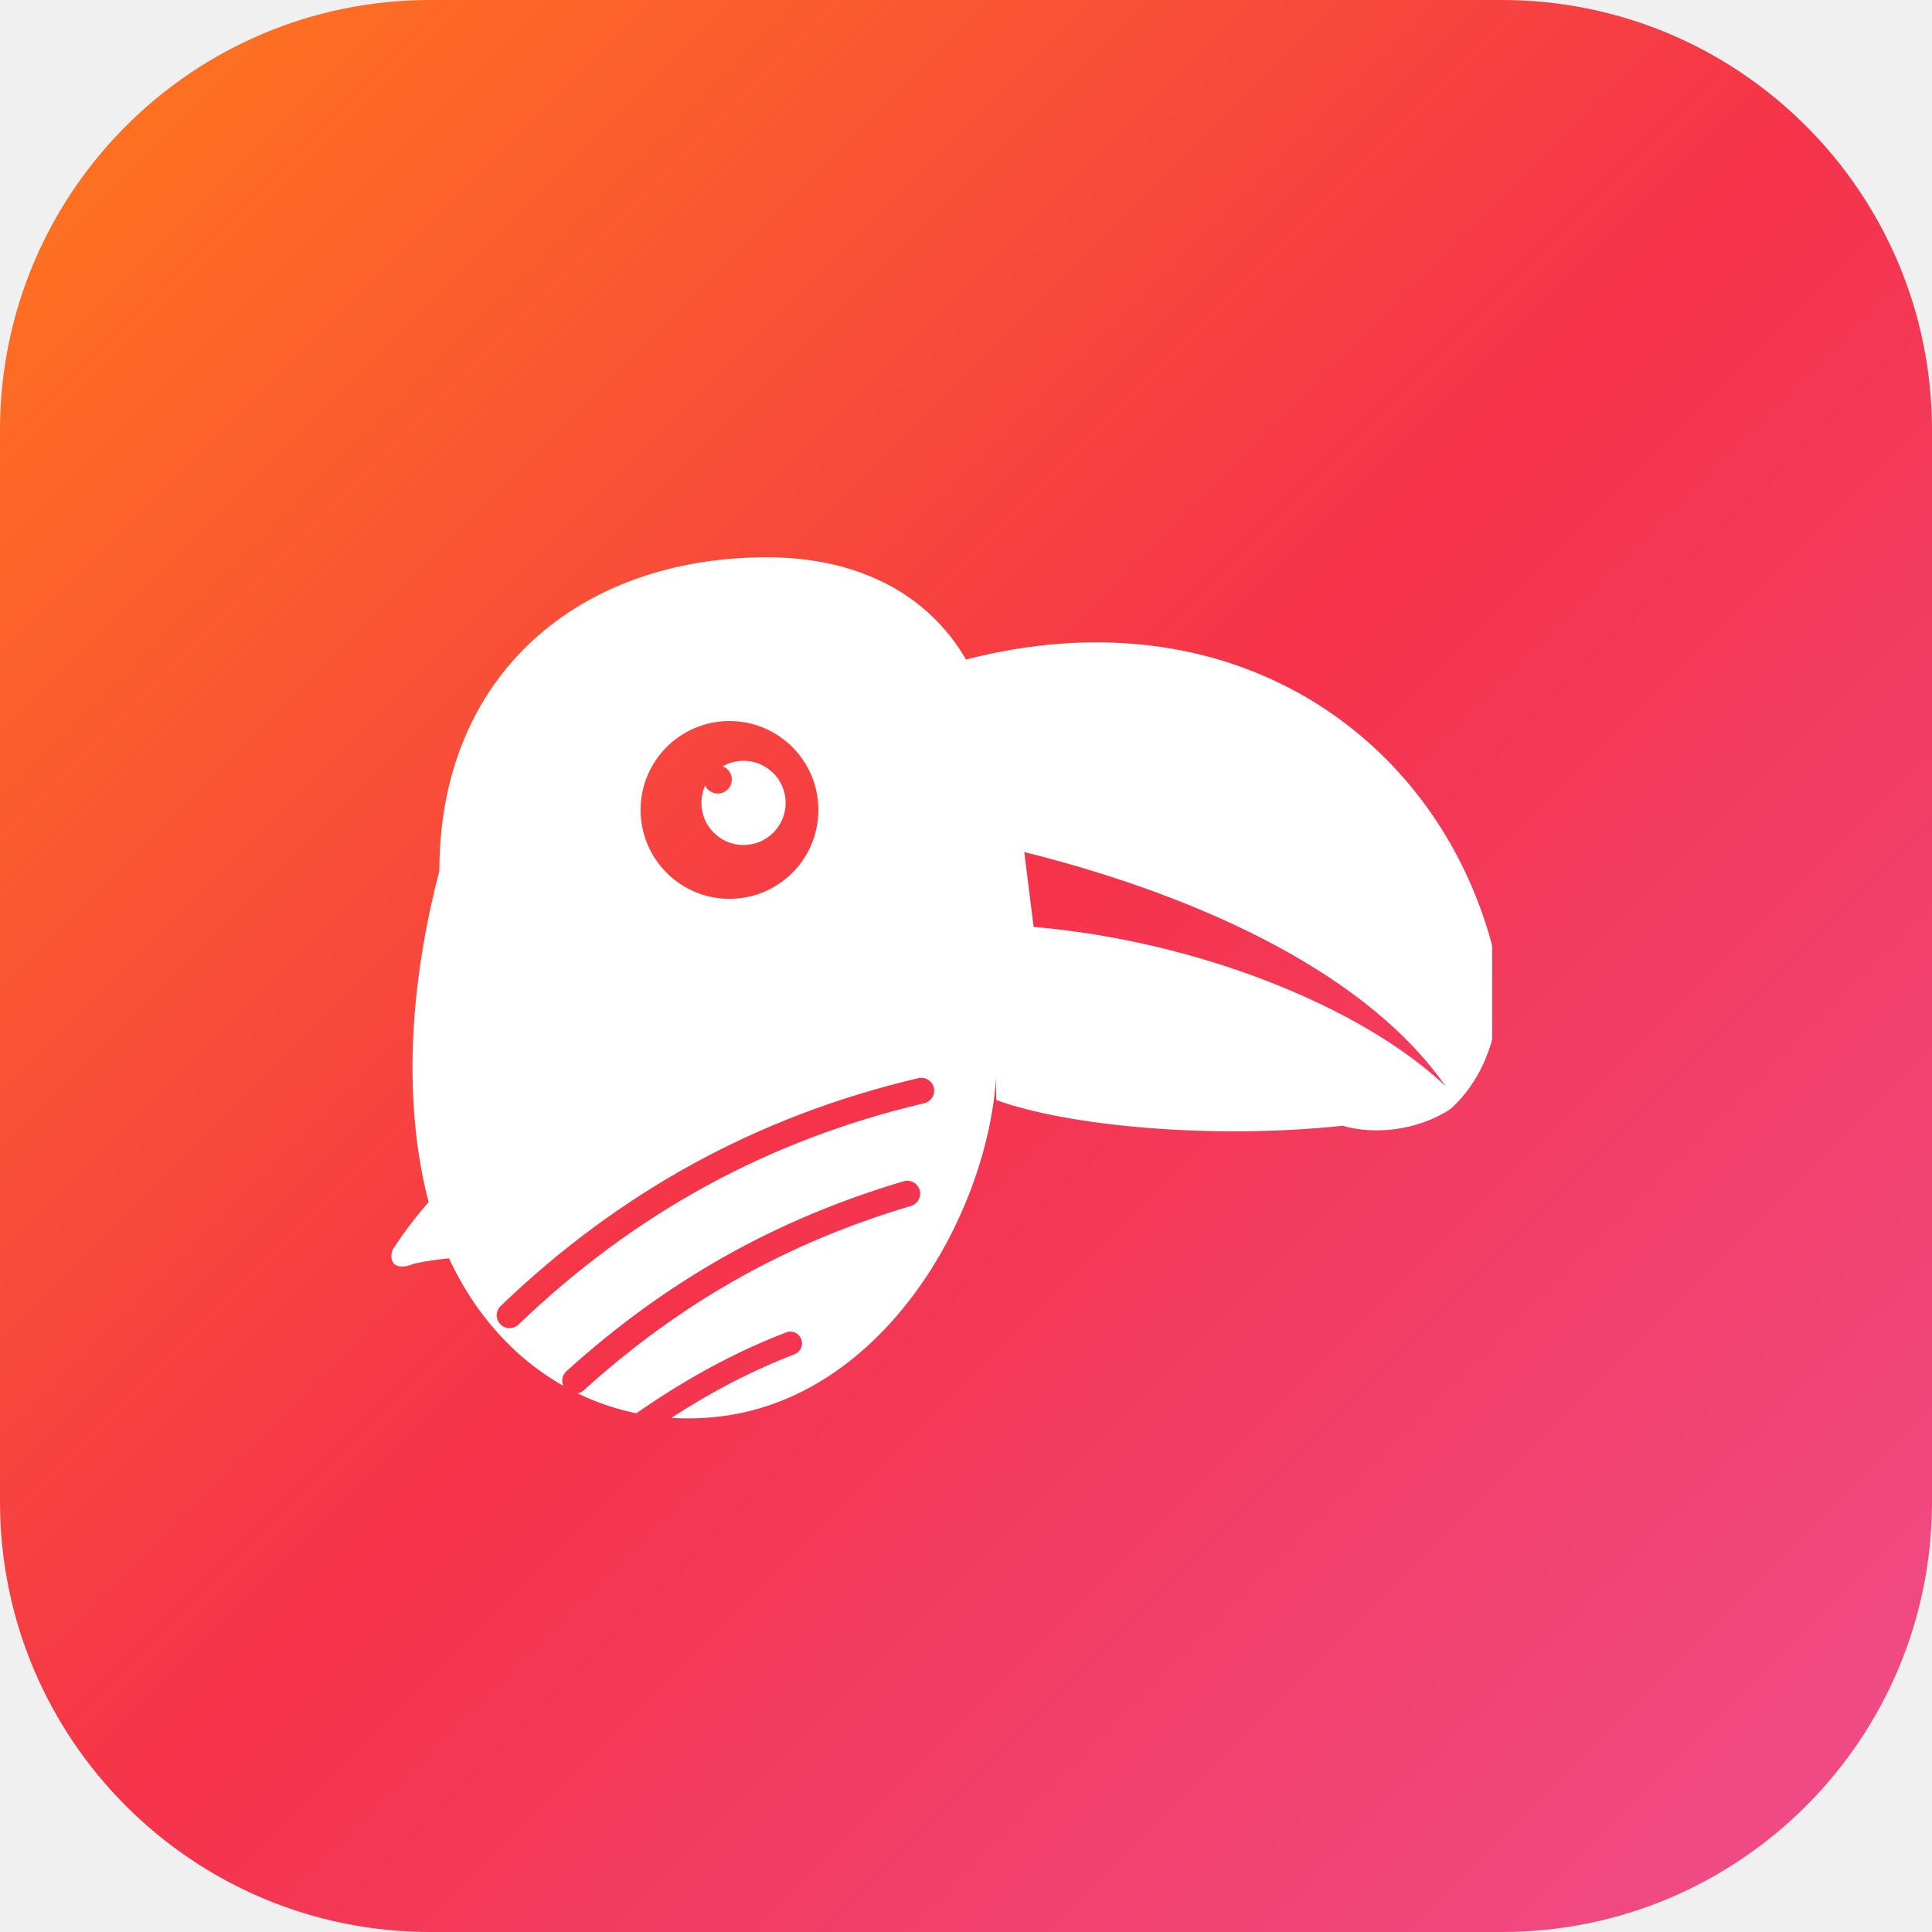
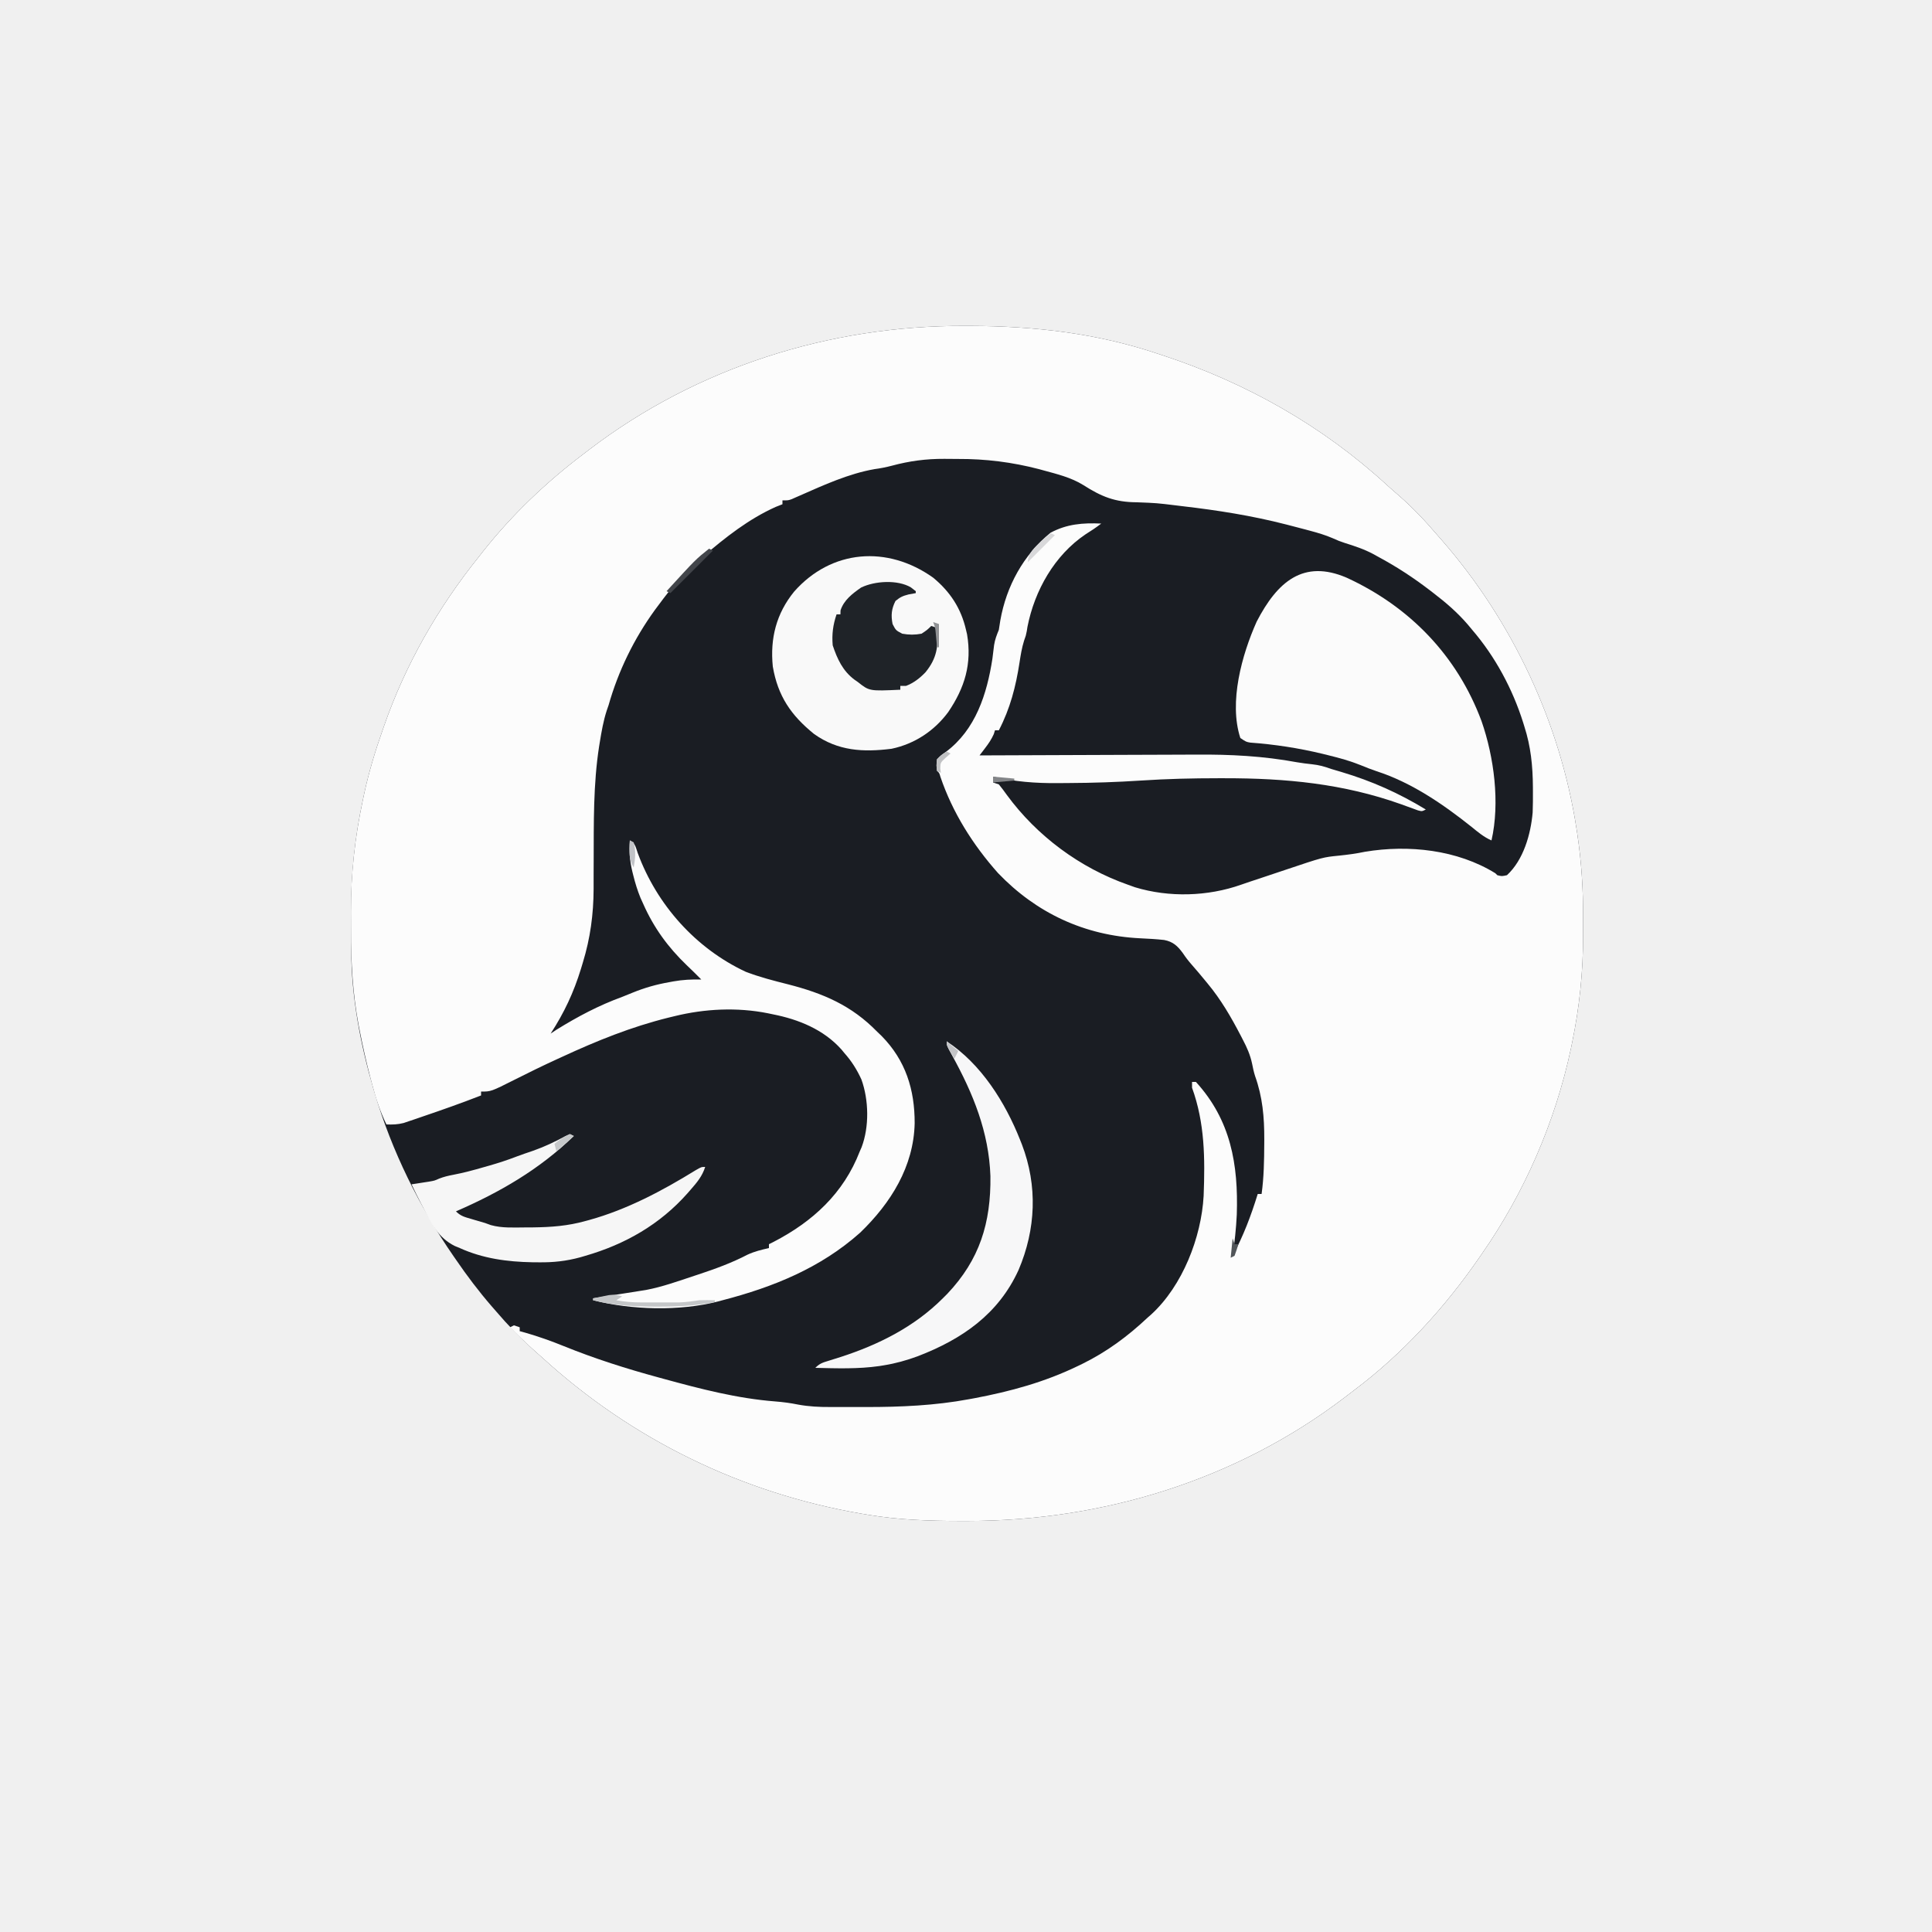
- <svg xmlns="http://www.w3.org/2000/svg" viewBox="0 0 512 512" role="img" aria-label="Toucan Motion">
-   <defs>
-     <linearGradient id="g" x1="0" y1="0" x2="1" y2="1">
-       <stop offset="0" stop-color="#FF7A1A" />
-       <stop offset="0.5" stop-color="#F5334A" />
-       <stop offset="1" stop-color="#EF4E8E" />
-     </linearGradient>
-     <mask id="t" maskUnits="userSpaceOnUse" x="0" y="0" width="512" height="512">
-       <rect width="512" height="512" fill="#fff" />
-       <circle cx="186" cy="172" r="38" fill="#000" />
-       <circle cx="192" cy="169" r="18" fill="#fff" />
-       <circle cx="181" cy="159" r="6" fill="#000" />
-       <path d="M312 190 C 392 210 460 244 492 290 C 456 256 386 228 316 222 Z" fill="#000" />
-       <path d="M268 292 C 200 308 142 340 92 388" fill="none" stroke="#000" stroke-width="11" stroke-linecap="round" />
-       <path d="M262 336 C 208 352 162 378 120 416" fill="none" stroke="#000" stroke-width="11" stroke-linecap="round" />
-       <path d="M212 400 C 186 410 162 424 138 442" fill="none" stroke="#000" stroke-width="10" stroke-linecap="round" />
-     </mask>
-   </defs>
-   <rect width="512" height="512" rx="114" fill="url(#g)" />
-   <g transform="translate(78 108) scale(0.62)">
-     <g fill="#ffffff" mask="url(#t)">
-       <path d="M62 198 C 62 114 122 64 202 64 C 254 64 292 92 300 146 C 306 206 306 248 300 286 C 296 348 248 430 172 432 C 116 434 66 394 54 324 C 47 284 51 240 62 198 Z" />
-       <path d="M286 108 C 400 78 488 140 512 230 C 519 256 512 284 494 300 C 480 309 462 311 448 307 C 392 313 330 307 300 296 C 300 240 293 166 286 108 Z" />
-       <path d="M148 290 C 100 296 64 326 42 360 C 40 366 44 369 51 366 C 78 360 106 364 130 378 C 151 349 166 318 148 290 Z" />
-     </g>
-   </g>
+ <svg xmlns="http://www.w3.org/2000/svg" version="1.1" width="1000" height="1000">
+   <path d="M0 0 C1.574 0.003 1.574 0.003 3.18 0.007 C35.974 0.114 68.33 3.821 99.562 14.312 C101.027 14.791 101.027 14.791 102.521 15.279 C145.518 29.427 184.994 51.661 218.402 82.336 C220.444 84.204 222.524 86.012 224.625 87.812 C231.843 94.114 238.359 101.024 244.562 108.312 C245.362 109.223 246.161 110.133 246.984 111.07 C283.324 152.743 308.189 205.609 316.562 260.312 C316.692 261.153 316.821 261.993 316.954 262.859 C319.114 277.328 320.042 291.543 319.954 306.167 C319.938 309.312 319.954 312.456 319.973 315.602 C319.992 334.226 318.086 352.626 314.312 370.875 C313.999 372.408 313.999 372.408 313.679 373.972 C305.616 411.87 289.693 448.554 267.562 480.312 C267.166 480.889 266.769 481.466 266.361 482.06 C248.405 508.145 226.659 531.93 201.313 550.995 C199.563 552.312 197.827 553.646 196.09 554.98 C140.082 597.525 71.301 618.523 1.438 618.562 C0.369 618.563 -0.7 618.564 -1.801 618.565 C-18.201 618.548 -34.233 618.061 -50.438 615.312 C-51.981 615.055 -51.981 615.055 -53.556 614.792 C-115.401 604.147 -172.113 576.545 -218.438 534.312 C-220.166 532.771 -221.896 531.229 -223.625 529.688 C-230.375 523.602 -236.534 517.217 -242.438 510.312 C-243.274 509.353 -244.111 508.394 -244.973 507.406 C-251.643 499.708 -257.677 491.708 -263.438 483.312 C-263.854 482.712 -264.27 482.111 -264.699 481.492 C-282.405 455.887 -296.597 427.185 -305.438 397.312 C-305.686 396.476 -305.934 395.64 -306.19 394.778 C-312.905 371.723 -317.535 347.299 -317.641 323.242 C-317.646 322.203 -317.652 321.165 -317.658 320.095 C-317.667 317.901 -317.674 315.708 -317.678 313.514 C-317.687 310.245 -317.718 306.976 -317.75 303.707 C-317.85 284.072 -315.787 264.892 -311.688 245.688 C-311.433 244.479 -311.178 243.27 -310.916 242.025 C-308.483 230.863 -305.243 220.076 -301.438 209.312 C-301.19 208.599 -300.943 207.885 -300.688 207.15 C-289.548 175.156 -272.653 145.677 -251.438 119.312 C-250.761 118.444 -250.084 117.575 -249.387 116.68 C-234.355 97.713 -216.719 80.881 -197.438 66.312 C-195.893 65.125 -195.893 65.125 -194.316 63.914 C-138.484 21.368 -69.887 -0.26 0 0 Z " fill="#1A1D23" transform="translate(499.4375,168.6875)" />
+   <path d="M0 0 C1.574 0.003 1.574 0.003 3.18 0.007 C35.974 0.114 68.33 3.821 99.562 14.312 C101.027 14.791 101.027 14.791 102.521 15.279 C145.518 29.427 184.994 51.661 218.402 82.336 C220.444 84.204 222.524 86.012 224.625 87.812 C231.843 94.114 238.359 101.024 244.562 108.312 C245.362 109.223 246.161 110.133 246.984 111.07 C283.324 152.743 308.189 205.609 316.562 260.312 C316.692 261.153 316.821 261.993 316.954 262.859 C319.114 277.328 320.042 291.543 319.954 306.167 C319.938 309.312 319.954 312.456 319.973 315.602 C319.992 334.226 318.086 352.626 314.312 370.875 C313.999 372.408 313.999 372.408 313.679 373.972 C305.616 411.87 289.693 448.554 267.562 480.312 C267.166 480.889 266.769 481.466 266.361 482.06 C248.405 508.145 226.659 531.93 201.313 550.995 C199.563 552.312 197.827 553.646 196.09 554.98 C140.082 597.525 71.301 618.523 1.438 618.562 C0.369 618.563 -0.7 618.564 -1.801 618.565 C-18.201 618.548 -34.233 618.061 -50.438 615.312 C-51.981 615.055 -51.981 615.055 -53.556 614.792 C-115.401 604.147 -172.113 576.545 -218.438 534.312 C-220.166 532.771 -221.896 531.229 -223.625 529.688 C-227.7 526.024 -231.621 522.243 -235.438 518.312 C-234.778 517.982 -234.118 517.653 -233.438 517.312 C-232.447 517.643 -231.458 517.972 -230.438 518.312 C-230.438 518.972 -230.438 519.633 -230.438 520.312 C-229.468 520.581 -228.499 520.849 -227.5 521.125 C-220.714 523.081 -214.168 525.397 -207.625 528.062 C-191.555 534.569 -175.162 539.777 -158.438 544.312 C-157.521 544.564 -156.604 544.815 -155.66 545.074 C-136.824 550.221 -117.816 555.167 -98.294 556.681 C-94.227 556.996 -90.322 557.507 -86.323 558.324 C-80.726 559.357 -75.351 559.603 -69.672 559.578 C-68.677 559.58 -67.681 559.582 -66.656 559.584 C-64.558 559.585 -62.461 559.582 -60.363 559.573 C-57.237 559.563 -54.111 559.573 -50.984 559.586 C-33.277 559.599 -15.445 558.814 2 555.562 C2.93 555.393 3.86 555.223 4.818 555.048 C23.679 551.486 41.244 546.691 58.562 538.312 C59.283 537.964 60.004 537.615 60.747 537.256 C73.473 530.997 84.235 523.018 94.562 513.312 C95.485 512.504 95.485 512.504 96.426 511.68 C112.655 496.831 122.37 471.766 123.562 450.312 C124.293 430.957 124.215 412.687 117.562 394.312 C117.562 393.322 117.562 392.332 117.562 391.312 C118.222 391.312 118.882 391.312 119.562 391.312 C137.625 411.098 141.563 434.018 140.722 459.97 C140.381 467.133 139.613 474.221 138.562 481.312 C144.182 470.972 148.088 460.538 151.562 449.312 C152.222 449.312 152.882 449.312 153.562 449.312 C154.753 440.709 154.888 432.108 154.938 423.438 C154.942 422.659 154.947 421.88 154.952 421.078 C154.982 409.552 154.089 399.182 150.182 388.242 C149.499 386.114 149.061 384 148.629 381.809 C147.674 377.318 146.007 373.546 143.875 369.5 C143.521 368.813 143.167 368.127 142.803 367.42 C137.789 357.78 132.531 348.678 125.562 340.312 C125.155 339.816 124.747 339.32 124.327 338.808 C122.014 335.994 119.672 333.216 117.266 330.48 C115.567 328.543 114.166 326.714 112.734 324.551 C110.031 320.901 107.699 318.722 103.118 317.844 C98.984 317.388 94.856 317.165 90.703 316.972 C61.935 315.569 36.972 303.926 17.117 283.188 C4.16 268.606 -6.393 251.925 -12.676 233.395 C-13.257 231.352 -13.257 231.352 -14.438 230.312 C-14.785 227.488 -14.785 227.488 -14.438 224.312 C-12.496 222.293 -12.496 222.293 -9.875 220.5 C5.553 208.989 11.425 190.552 14.246 172.156 C14.56 169.839 14.851 167.519 15.105 165.195 C15.565 162.299 16.45 160.013 17.562 157.312 C17.852 155.715 18.1 154.11 18.312 152.5 C21.453 134.666 30.285 118.539 44.312 107.062 C52.748 102.52 61.124 101.868 70.562 102.312 C67.934 104.334 65.256 106.133 62.438 107.875 C46.398 118.682 36.086 136.887 32.375 155.75 C32.258 156.491 32.14 157.232 32.02 157.996 C31.562 160.312 31.562 160.312 30.621 162.918 C29.451 166.671 28.862 170.329 28.269 174.208 C26.359 186.671 23.414 198.083 17.562 209.312 C16.902 209.312 16.242 209.312 15.562 209.312 C15.253 210.303 15.253 210.303 14.938 211.312 C13.668 214.083 12.315 216.094 10.477 218.5 C9.932 219.215 9.388 219.931 8.827 220.668 C8.409 221.211 7.992 221.753 7.562 222.312 C8.265 222.309 8.968 222.305 9.692 222.301 C26.917 222.212 44.142 222.147 61.368 222.105 C69.698 222.085 78.029 222.057 86.359 222.011 C93.634 221.97 100.908 221.945 108.183 221.936 C112.022 221.931 115.861 221.919 119.701 221.89 C137.425 221.758 154.439 222.628 171.931 225.865 C174.486 226.299 177.026 226.618 179.603 226.887 C183.318 227.286 186.073 228.039 189.562 229.312 C191.356 229.851 193.152 230.381 194.949 230.906 C210.693 235.624 224.544 241.786 238.562 250.312 C236.562 251.312 236.562 251.312 234.462 250.755 C233.605 250.44 232.747 250.125 231.863 249.801 C230.908 249.457 229.954 249.113 228.97 248.758 C227.948 248.384 226.927 248.01 225.875 247.625 C195.857 236.911 166.062 234.102 134.375 234.125 C133.343 234.124 132.312 234.124 131.249 234.123 C117.901 234.124 104.631 234.431 91.312 235.312 C78.755 236.135 66.234 236.558 53.648 236.612 C51.793 236.621 49.938 236.634 48.083 236.653 C36.547 236.76 25.814 235.917 14.562 233.312 C14.562 234.303 14.562 235.292 14.562 236.312 C15.553 236.643 16.543 236.972 17.562 237.312 C19.006 239.071 20.369 240.896 21.688 242.75 C37.268 264.03 59.562 280.564 84.562 289.312 C85.706 289.722 86.849 290.132 88.027 290.555 C105.651 295.918 125.695 295.343 143.009 289.212 C146.061 288.137 149.133 287.127 152.207 286.117 C156.819 284.599 161.422 283.058 166.02 281.496 C185.352 275.005 185.352 275.005 193.625 274.188 C198.161 273.715 202.597 273.132 207.062 272.188 C229.66 268.426 254.855 271.135 274.562 283.312 C274.892 283.642 275.223 283.973 275.562 284.312 C277.891 284.899 277.891 284.899 280.562 284.312 C289.124 276.393 292.885 263.125 293.865 251.823 C294 248.105 294.03 244.407 294 240.688 C293.997 240.031 293.994 239.374 293.991 238.698 C293.916 227.747 292.922 217.73 289.562 207.312 C289.265 206.346 289.265 206.346 288.961 205.36 C283.463 187.893 274.492 171.188 262.562 157.312 C261.824 156.424 261.085 155.536 260.324 154.621 C254.98 148.403 249.064 143.286 242.562 138.312 C241.992 137.873 241.422 137.433 240.834 136.979 C232.125 130.292 223.249 124.494 213.562 119.312 C212.458 118.7 212.458 118.7 211.332 118.074 C206.615 115.555 201.687 113.934 196.59 112.34 C193.562 111.312 193.562 111.312 190.372 109.892 C186.539 108.238 182.609 107.078 178.578 106.008 C177.817 105.803 177.056 105.599 176.272 105.388 C173.788 104.728 171.301 104.08 168.812 103.438 C167.957 103.216 167.101 102.994 166.219 102.765 C148.484 98.212 130.731 95.416 112.562 93.312 C111.552 93.189 110.542 93.066 109.501 92.939 C99.276 91.69 99.276 91.69 88.992 91.293 C77.667 91.244 70.728 88.407 61.233 82.347 C54.918 78.436 47.662 76.688 40.562 74.75 C39.488 74.453 39.488 74.453 38.391 74.149 C24.506 70.53 10.665 68.787 -3.67 68.866 C-6.004 68.875 -8.336 68.846 -10.67 68.814 C-20.14 68.772 -28.702 69.915 -37.848 72.374 C-40.834 73.155 -43.697 73.723 -46.75 74.125 C-60.099 76.447 -73.106 82.388 -85.434 87.823 C-86.179 88.148 -86.924 88.473 -87.691 88.809 C-88.671 89.244 -88.671 89.244 -89.67 89.689 C-91.438 90.312 -91.438 90.312 -94.438 90.312 C-94.438 90.972 -94.438 91.632 -94.438 92.312 C-96.17 92.993 -96.17 92.993 -97.938 93.688 C-111.908 99.962 -123.896 109.398 -135.438 119.312 C-135.995 119.783 -136.552 120.254 -137.125 120.738 C-145.41 127.769 -152.022 135.584 -158.438 144.312 C-159.085 145.177 -159.732 146.042 -160.398 146.934 C-171.257 161.895 -179.396 178.559 -184.438 196.312 C-184.759 197.245 -185.08 198.177 -185.411 199.137 C-187.148 204.51 -188.094 209.999 -189 215.562 C-189.169 216.595 -189.169 216.595 -189.341 217.649 C-192.394 237.287 -192.085 257.261 -192.153 277.086 C-192.16 279.225 -192.171 281.365 -192.182 283.504 C-192.196 286.143 -192.195 288.78 -192.186 291.419 C-192.229 304.535 -193.898 316.933 -197.75 329.5 C-198.063 330.538 -198.375 331.576 -198.698 332.646 C-202.492 345.031 -207.401 355.487 -214.438 366.312 C-213.447 365.652 -212.458 364.993 -211.438 364.312 C-200.445 357.517 -189.581 351.738 -177.438 347.312 C-175.581 346.569 -173.726 345.82 -171.875 345.062 C-165.685 342.547 -159.631 340.833 -153.062 339.688 C-152.346 339.553 -151.629 339.419 -150.891 339.281 C-146.004 338.417 -141.399 338.189 -136.438 338.312 C-138.933 335.799 -141.441 333.309 -144.016 330.875 C-153.608 321.676 -161.016 311.541 -166.438 299.312 C-166.931 298.223 -167.425 297.134 -167.934 296.012 C-169.482 292.204 -170.635 288.48 -171.625 284.5 C-171.887 283.459 -171.887 283.459 -172.153 282.396 C-173.436 276.99 -173.919 271.872 -173.438 266.312 C-170.536 267.763 -170.381 269.978 -169.332 272.891 C-159.445 299.659 -139.348 322.201 -113.438 334.312 C-106.27 337.057 -98.894 338.95 -91.461 340.82 C-73.347 345.471 -58.666 351.73 -45.438 365.312 C-44.672 366.046 -43.906 366.779 -43.117 367.535 C-30.677 380.165 -25.96 395.346 -26.008 412.672 C-26.481 435.104 -38.348 454.017 -54.207 469.324 C-74.717 487.607 -99.187 497.494 -125.438 504.312 C-126.528 504.607 -126.528 504.607 -127.641 504.908 C-147.441 510.081 -172.726 509.368 -192.438 504.312 C-192.438 503.983 -192.438 503.652 -192.438 503.312 C-191.535 503.172 -190.633 503.031 -189.703 502.885 C-186.327 502.356 -182.952 501.822 -179.577 501.286 C-178.122 501.056 -176.666 500.827 -175.21 500.6 C-173.107 500.271 -171.005 499.937 -168.902 499.602 C-167.64 499.403 -166.378 499.204 -165.078 498.999 C-156.492 497.38 -148.223 494.359 -139.938 491.625 C-139.266 491.404 -138.595 491.183 -137.903 490.955 C-129.14 488.053 -120.647 484.963 -112.445 480.688 C-108.811 479.026 -105.333 478.188 -101.438 477.312 C-101.438 476.652 -101.438 475.993 -101.438 475.312 C-100.638 474.912 -99.839 474.511 -99.016 474.098 C-78.708 463.587 -62.793 448.94 -54.438 427.312 C-54.119 426.585 -53.801 425.858 -53.473 425.109 C-49.458 414.526 -49.736 400.64 -53.562 390.062 C-55.904 384.92 -58.679 380.521 -62.438 376.312 C-62.903 375.744 -63.368 375.176 -63.848 374.59 C-73.124 364.175 -86.084 358.942 -99.438 356.312 C-100.266 356.138 -101.094 355.964 -101.947 355.784 C-117.909 352.592 -134.68 353.416 -150.438 357.312 C-151.417 357.549 -152.397 357.786 -153.406 358.03 C-172.738 362.822 -190.423 369.991 -208.438 378.312 C-209.794 378.933 -209.794 378.933 -211.178 379.565 C-218.533 382.931 -225.784 386.474 -233 390.125 C-245.29 396.312 -245.29 396.312 -250.438 396.312 C-250.438 396.973 -250.438 397.632 -250.438 398.312 C-260.388 402.198 -270.447 405.754 -280.562 409.188 C-281.736 409.593 -282.909 409.998 -284.118 410.416 C-285.237 410.792 -286.355 411.167 -287.508 411.555 C-289.005 412.063 -289.005 412.063 -290.532 412.582 C-293.608 413.355 -296.278 413.445 -299.438 413.312 C-302.744 406.521 -304.95 399.669 -306.875 392.375 C-307.324 390.685 -307.324 390.685 -307.782 388.961 C-309.858 380.959 -311.667 372.926 -313.25 364.812 C-313.445 363.825 -313.639 362.838 -313.84 361.821 C-316.88 345.511 -317.787 329.474 -317.753 312.911 C-317.75 309.712 -317.774 306.515 -317.799 303.316 C-317.86 283.832 -315.756 264.744 -311.688 245.688 C-311.433 244.479 -311.178 243.27 -310.916 242.025 C-308.483 230.863 -305.243 220.076 -301.438 209.312 C-301.19 208.599 -300.943 207.885 -300.688 207.15 C-289.548 175.156 -272.653 145.677 -251.438 119.312 C-250.761 118.444 -250.084 117.575 -249.387 116.68 C-234.355 97.713 -216.719 80.881 -197.438 66.312 C-195.893 65.125 -195.893 65.125 -194.316 63.914 C-138.484 21.368 -69.887 -0.26 0 0 Z " fill="#FCFCFC" transform="translate(499.4375,168.6875)" />
+   <path d="M0 0 C32.619 14.989 57.238 40.394 69.832 74.236 C76.34 92.881 79.422 116.584 75 136 C71.068 134.316 67.973 131.674 64.688 129 C49.883 117.194 33.607 106.039 15.477 100.168 C12.678 99.228 10.017 98.189 7.297 97.055 C1.847 94.853 -3.673 93.334 -9.375 91.938 C-10.413 91.681 -11.451 91.424 -12.52 91.159 C-24.823 88.202 -37.223 86.289 -49.84 85.372 C-52 85 -52 85 -55 83 C-61.057 64.443 -54.192 39.857 -46.555 22.766 C-35.853 2.065 -22.394 -9.589 0 0 Z " fill="#FBFBFB" transform="translate(697,299)" />
+   <path d="M0 0 C8.813 7.295 14.437 15.862 17 27 C17.182 27.768 17.364 28.537 17.551 29.328 C20.115 44.582 16.405 56.858 7.801 69.57 C0.578 79.316 -9.572 86.045 -21.531 88.562 C-36.216 90.415 -49.285 89.731 -61.672 80.887 C-73.551 71.26 -80.387 61.309 -83 46 C-84.467 31.373 -81.157 18.541 -71.969 7.23 C-52.672 -14.632 -23.69 -16.872 0 0 Z " fill="#F9F9F9" transform="translate(483,299)" />
+   <path d="M0 0 C17.794 11.625 30.304 31.569 38 51 C38.303 51.763 38.607 52.525 38.919 53.311 C47.138 74.79 46.194 97.27 37.203 118.344 C26.775 141.242 7.891 154.206 -15 163 C-20.758 165.12 -26.441 166.714 -32.5 167.688 C-33.681 167.879 -33.681 167.879 -34.886 168.073 C-45.852 169.645 -56.953 169.264 -68 169 C-65.693 166.693 -64.212 166.285 -61.117 165.336 C-60.123 165.023 -59.128 164.71 -58.103 164.387 C-56.505 163.886 -56.505 163.886 -54.875 163.375 C-35.184 156.988 -16.785 147.785 -2 133 C-1.242 132.242 -0.484 131.484 0.297 130.703 C17.062 113.014 22.942 93.972 22.641 69.744 C21.846 46.944 13.701 27.01 2.794 7.253 C0 2.185 0 2.185 0 0 Z " fill="#F7F7F8" transform="translate(490,539)" />
+   <path d="M0 0 C0.99 0.495 0.99 0.495 2 1 C-15.823 18.319 -36.374 30.167 -59 40 C-56.443 42.557 -54.274 42.98 -50.812 44 C-49.152 44.495 -49.152 44.495 -47.457 45 C-45.746 45.495 -45.746 45.495 -44 46 C-42.992 46.365 -41.984 46.73 -40.945 47.105 C-35.163 48.74 -29.016 48.339 -23.062 48.312 C-21.76 48.307 -20.458 48.301 -19.116 48.295 C-9.712 48.177 -1.094 47.547 8 45 C8.658 44.823 9.316 44.645 9.994 44.462 C29.498 39.075 47.818 29.344 64.965 18.766 C68 17 68 17 70 17 C68.48 21.813 65.764 25.021 62.5 28.75 C61.962 29.368 61.423 29.985 60.869 30.622 C46.606 46.751 28.609 57.04 8 63 C7.138 63.252 6.276 63.505 5.388 63.765 C-1.916 65.759 -8.631 66.477 -16.188 66.375 C-17.814 66.362 -17.814 66.362 -19.473 66.349 C-32.453 66.114 -45.074 64.409 -57 59 C-58.274 58.474 -58.274 58.474 -59.574 57.938 C-68.168 53.726 -71.771 46.169 -76 38 C-76.32 37.386 -76.641 36.771 -76.971 36.138 C-78.707 32.787 -80.381 29.409 -82 26 C-81.192 25.879 -80.384 25.758 -79.551 25.633 C-78.482 25.465 -77.414 25.298 -76.312 25.125 C-75.257 24.963 -74.201 24.8 -73.113 24.633 C-70.087 24.122 -70.087 24.122 -67.73 23.055 C-65.218 22.084 -62.988 21.558 -60.352 21.059 C-54.929 20.029 -49.673 18.6 -44.375 17.062 C-43.486 16.81 -42.596 16.558 -41.68 16.299 C-36.983 14.949 -32.393 13.467 -27.836 11.703 C-25.002 10.618 -22.122 9.668 -19.25 8.688 C-13.32 6.598 -7.85 4.036 -2.328 1.039 C-1.176 0.525 -1.176 0.525 0 0 Z " fill="#F6F6F6" transform="translate(295,587)" />
+   <path d="M0 0 C1.268 0.99 1.268 0.99 2.562 2 C2.562 2.33 2.562 2.66 2.562 3 C1.325 3.227 0.087 3.454 -1.188 3.688 C-4.188 4.464 -5.478 5.034 -7.938 7.062 C-10.019 11.14 -10.338 14.515 -9.438 19 C-7.751 22.27 -7.751 22.27 -4.438 24 C-0.988 24.633 2.114 24.648 5.562 24 C8.45 22.076 8.45 22.076 10.562 20 C11.553 20.33 12.543 20.66 13.562 21 C14.352 30.332 13.602 36.643 7.562 44 C4.684 46.992 1.474 49.516 -2.438 51 C-3.428 51 -4.418 51 -5.438 51 C-5.438 51.66 -5.438 52.32 -5.438 53 C-21.448 53.742 -21.448 53.742 -27.438 49 C-28.028 48.587 -28.618 48.175 -29.227 47.75 C-35.255 43.235 -38.096 37.023 -40.438 30 C-40.914 24.278 -40.281 19.416 -38.438 14 C-37.778 14 -37.117 14 -36.438 14 C-36.417 13.319 -36.396 12.639 -36.375 11.938 C-34.677 6.616 -30.23 3.251 -25.75 0.125 C-18.654 -3.327 -6.949 -4.046 0 0 Z " fill="#1F2328" transform="translate(471.4375,304)" />
+   <path d="M0 0 C-0.99 0.66 -1.98 1.32 -3 2 C1.354 2.833 5.472 3.129 9.902 3.133 C11.856 3.135 11.856 3.135 13.85 3.137 C14.521 3.135 15.193 3.133 15.885 3.13 C17.928 3.125 19.971 3.13 22.014 3.137 C23.97 3.135 23.97 3.135 25.965 3.133 C27.147 3.132 28.329 3.131 29.547 3.129 C33.093 2.997 36.495 2.543 40 2 C42.679 1.892 45.316 1.953 48 2 C48 2.33 48 2.66 48 3 C38.23 4.834 28.662 5.358 18.75 5.312 C18.029 5.312 17.307 5.312 16.564 5.312 C5.801 5.295 -4.526 4.686 -15 2 C-15 1.67 -15 1.34 -15 1 C-13.252 0.635 -11.502 0.284 -9.75 -0.062 C-8.288 -0.358 -8.288 -0.358 -6.797 -0.66 C-4.132 -0.984 -2.511 -0.855 0 0 Z " fill="#C4C6C8" transform="translate(322,671)" />
+   <path d="M0 0 C0.66 0.33 1.32 0.66 2 1 C-5.26 8.26 -12.52 15.52 -20 23 C-20.66 22.67 -21.32 22.34 -22 22 C-6.937 5.536 -6.937 5.536 0 0 Z " fill="#42454A" transform="translate(367,284)" />
+   <path d="M0 0 C0.66 0.33 1.32 0.66 2 1 C-2.62 5.62 -7.24 10.24 -12 15 C-12 10.097 -8.298 7.387 -5 4 C-3.375 2.617 -1.726 1.255 0 0 Z " fill="#D8D8DA" transform="translate(544,276)" />
+   <path d="M0 0 C0.66 0.33 1.32 0.66 2 1 C-0.97 3.64 -3.94 6.28 -7 9 C-7.33 7.68 -7.66 6.36 -8 5 C-5.454 2.999 -3.02 1.208 0 0 Z " fill="#C6C8CA" transform="translate(295,587)" />
+   <path d="M0 0 C0.99 0.495 0.99 0.495 2 1 C3.198 5.575 2.832 9.38 2 14 C0.094 10.788 -0.223 8.461 -0.125 4.75 C-0.098 3.412 -0.098 3.412 -0.07 2.047 C-0.047 1.371 -0.024 0.696 0 0 Z " fill="#C1C3C7" transform="translate(326,435)" />
+   <path d="M0 0 C0.33 0.99 0.66 1.98 1 3 C1.66 3 2.32 3 3 3 C2.398 5.02 1.727 7.021 1 9 C0.01 9.495 0.01 9.495 -1 10 C-0.67 6.7 -0.34 3.4 0 0 Z " fill="#515559" transform="translate(638,641)" />
+   <path d="M0 0 C0.66 0.33 1.32 0.66 2 1 C0.762 2.083 0.762 2.083 -0.5 3.188 C-3.244 5.729 -3.244 5.729 -3.312 8.812 C-3.158 9.895 -3.158 9.895 -3 11 C-3.66 10.67 -4.32 10.34 -5 10 C-5.312 7.25 -5.312 7.25 -5 4 C-2.5 1.625 -2.5 1.625 0 0 Z " fill="#C0C1C3" transform="translate(490,389)" />
+   <path d="M0 0 C1.98 1.65 3.96 3.3 6 5 C5.34 6.32 4.68 7.64 4 9 C0 2.25 0 2.25 0 0 Z " fill="#C3C4C7" transform="translate(490,539)" />
+   <path d="M0 0 C3.63 0.33 7.26 0.66 11 1 C11 1.33 11 1.66 11 2 C7.37 2.33 3.74 2.66 0 3 C0 2.01 0 1.02 0 0 Z " fill="#828487" transform="translate(514,402)" />
+   <path d="M0 0 C0.99 0.33 1.98 0.66 3 1 C3 4.96 3 8.92 3 13 C2.67 13 2.34 13 2 13 C1.939 12.313 1.879 11.626 1.816 10.918 C1.733 10.017 1.649 9.116 1.562 8.188 C1.481 7.294 1.4 6.401 1.316 5.48 C1.065 2.873 1.065 2.873 0 0 Z " fill="#909295" transform="translate(483,322)" />
</svg>
